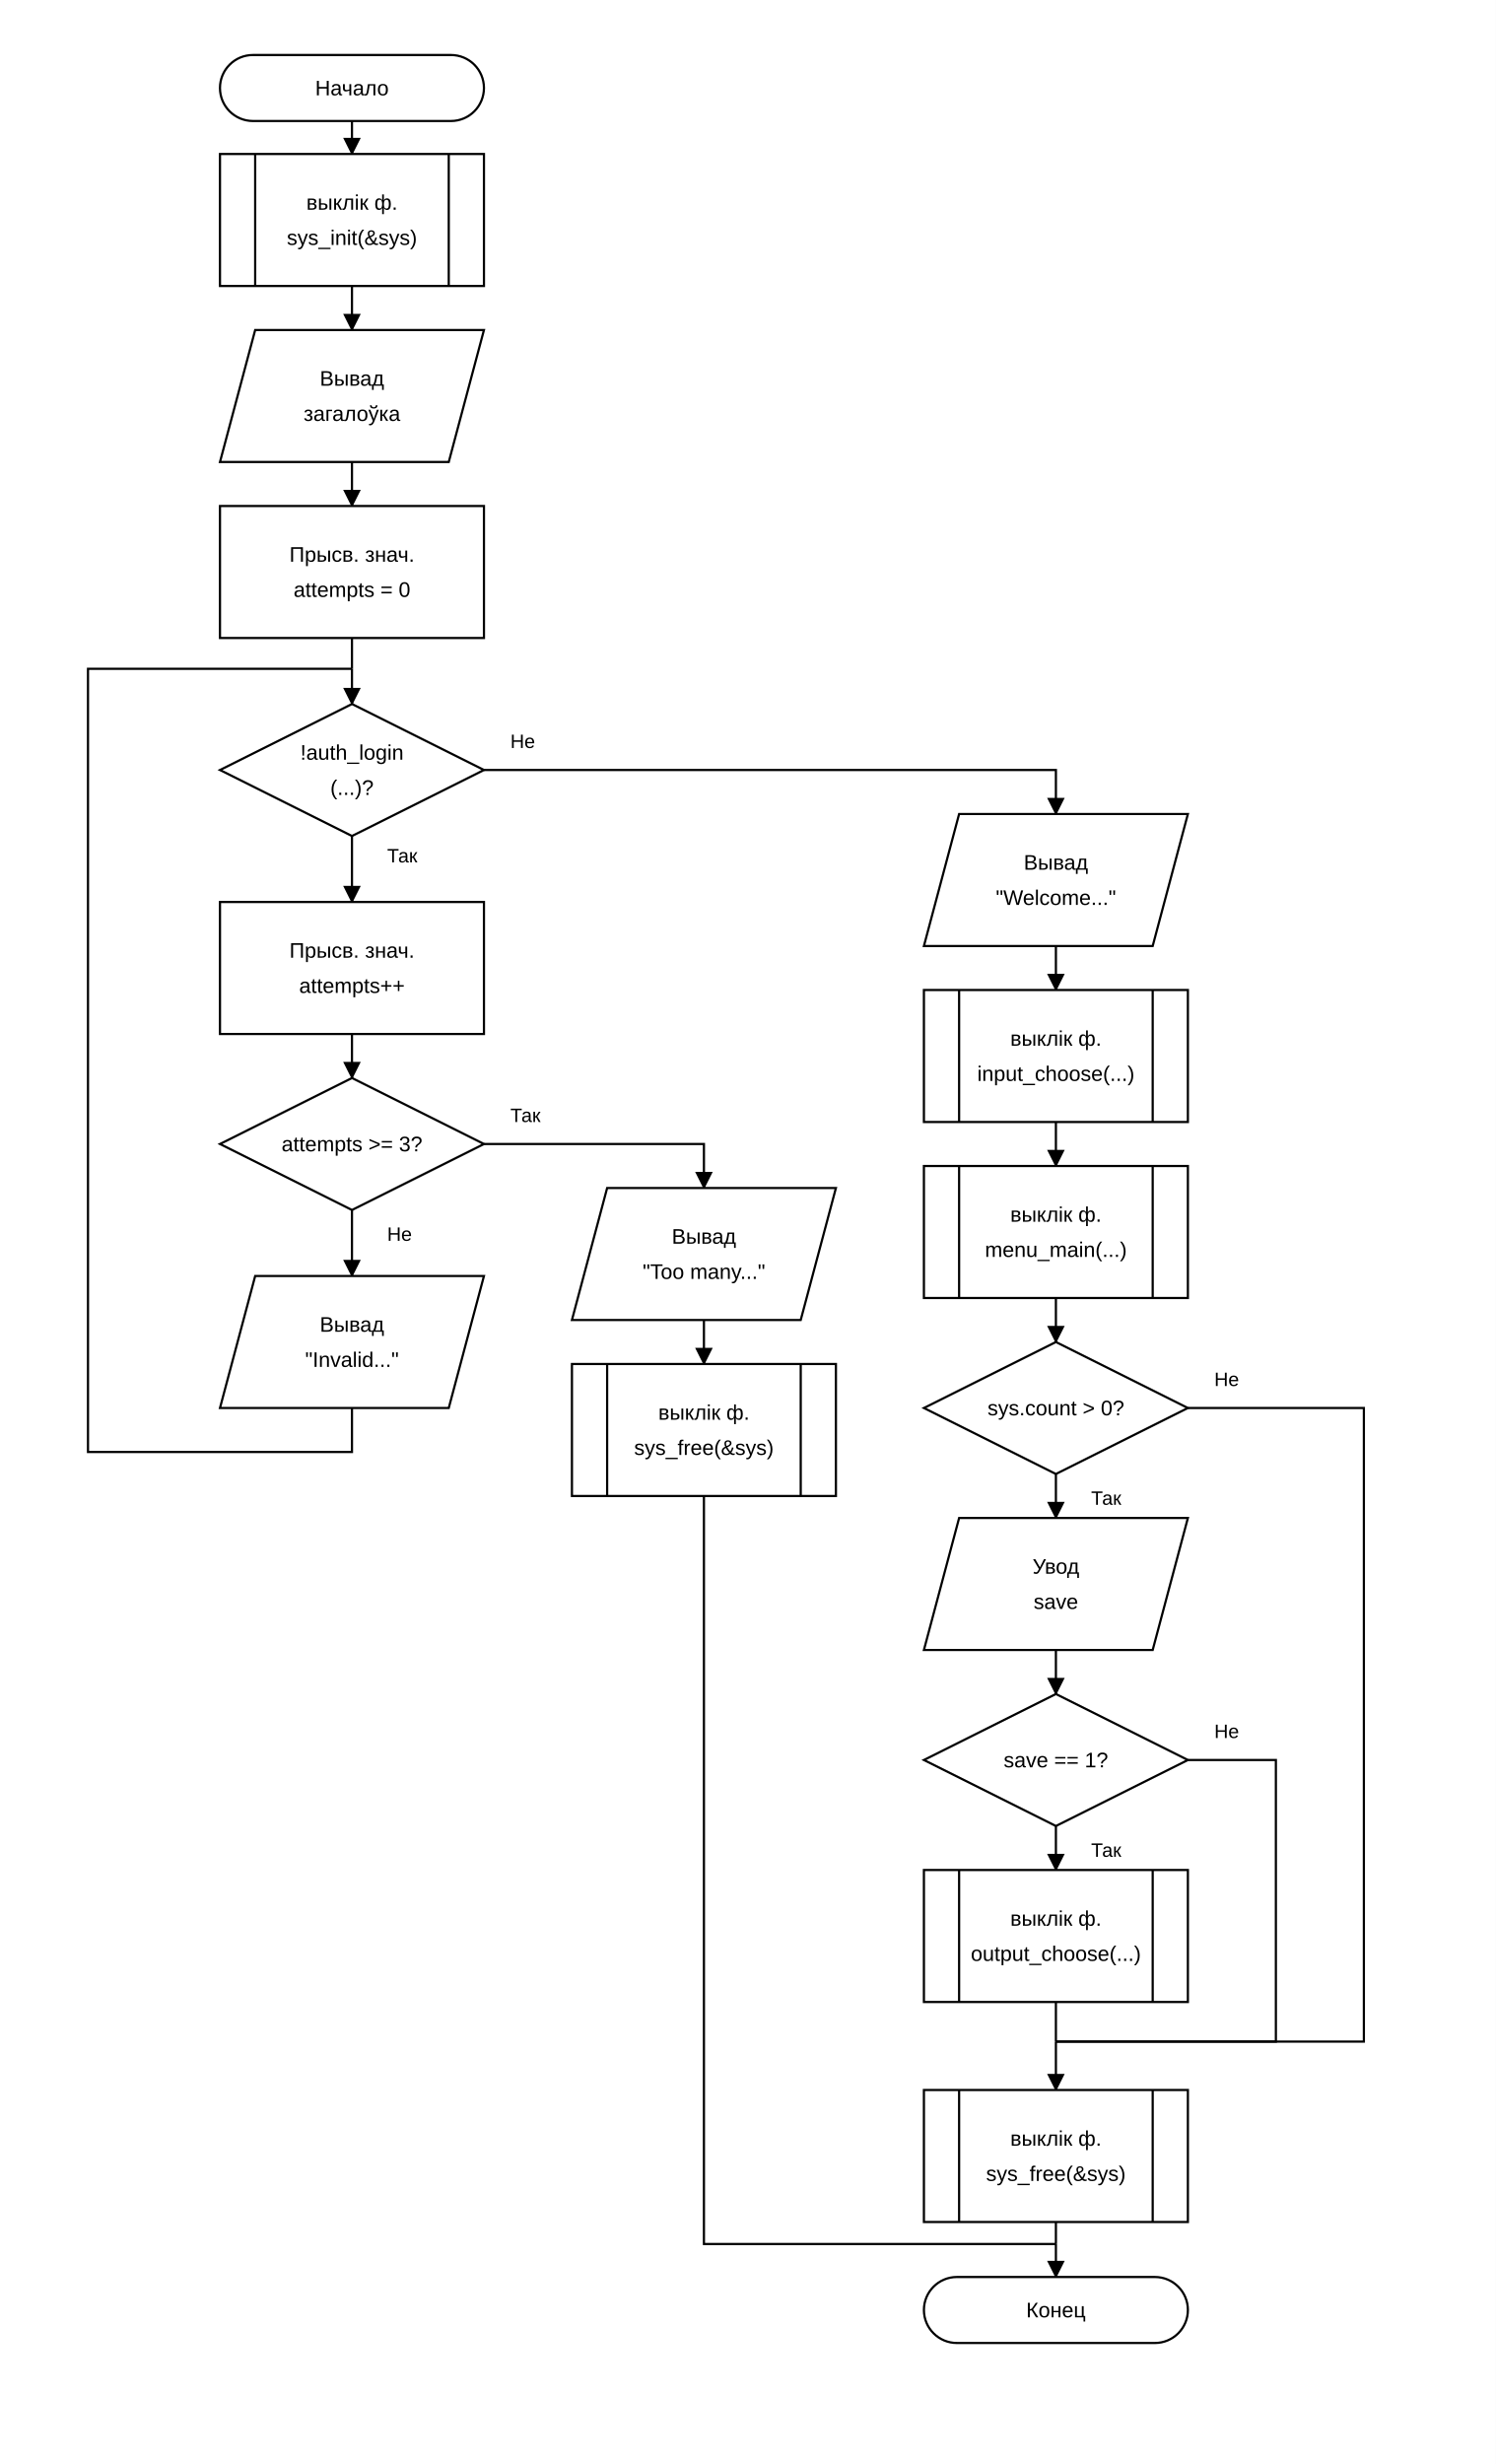
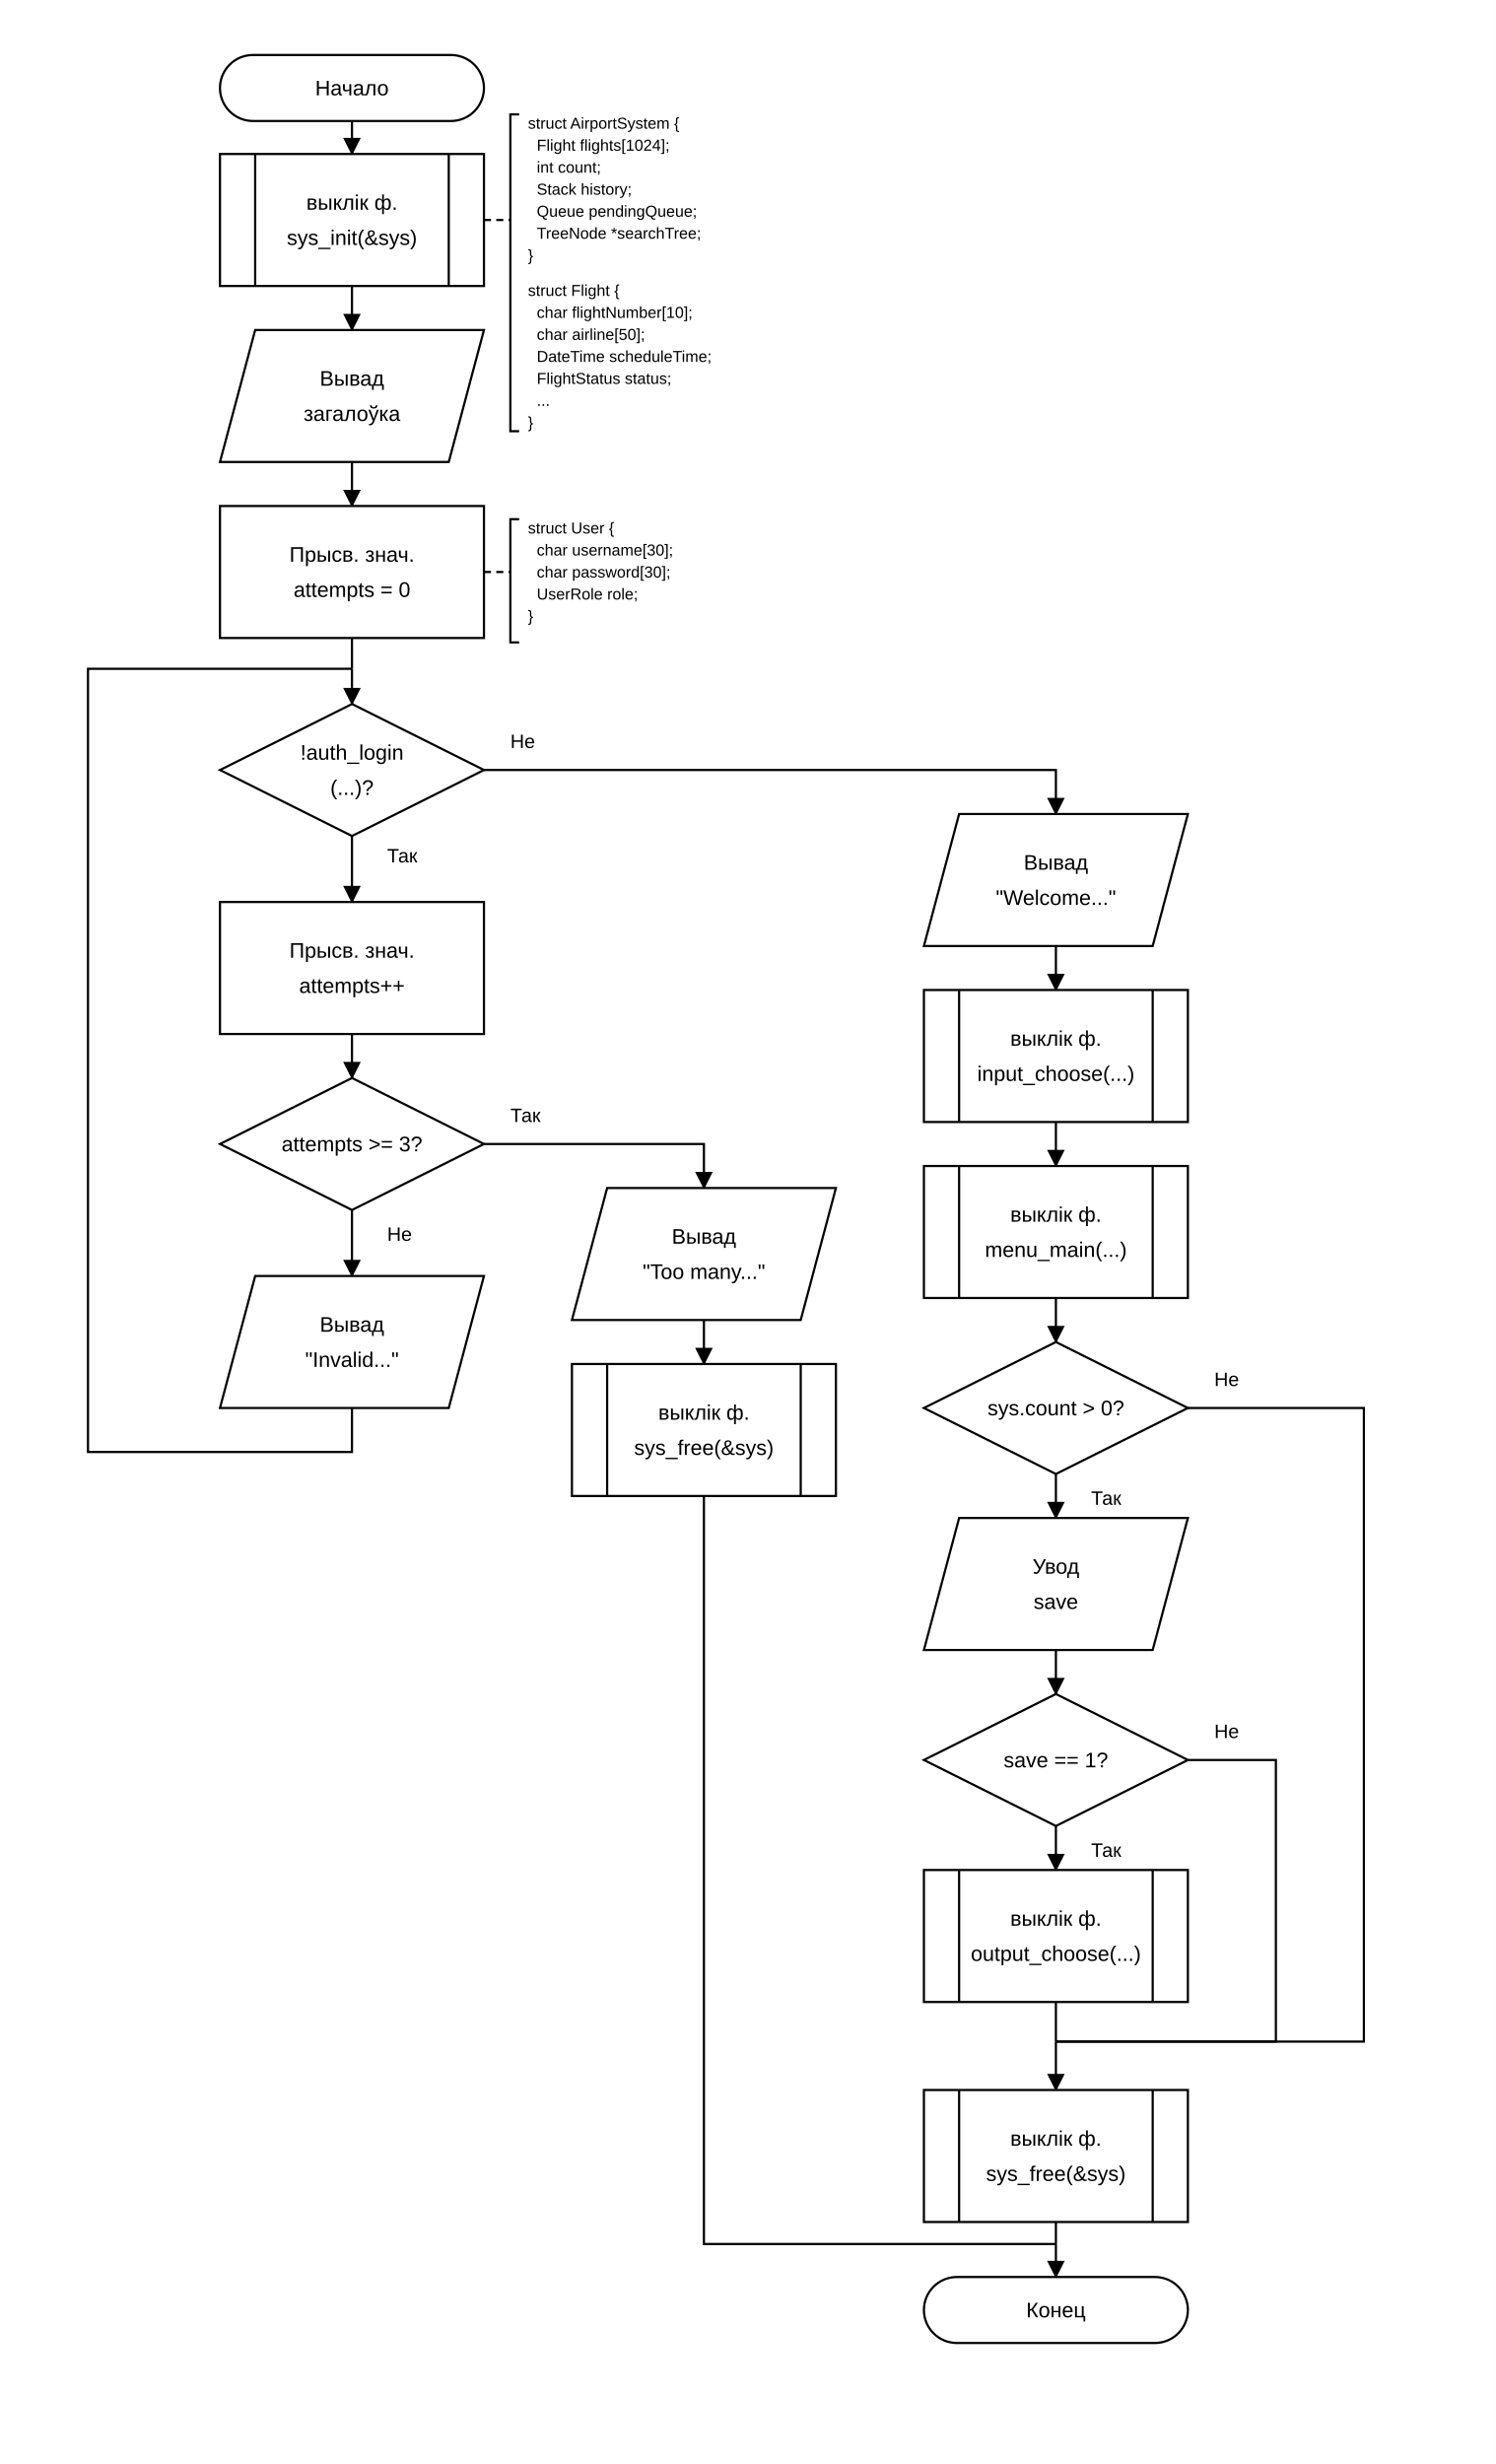
<svg xmlns="http://www.w3.org/2000/svg" viewBox="0 0 1700 2800" width="100%" height="100%">
  <style>
        .line { fill: none; stroke: black; stroke-width: 2.5; }
        .shape { fill: white; stroke: black; stroke-width: 2.5; }
        .text { font-family: Arial, sans-serif; font-size: 24px; fill: black; text-anchor: middle; dominant-baseline: central; }
        .label { font-family: Arial, sans-serif; font-size: 22px; fill: black; }
        .bg { fill: white; stroke: none; }
    </style>
  <rect class="bg" x="0" y="0" width="1700" height="2800" />
  <defs>
    <marker id="arrow" viewBox="0 0 12 12" refX="11" refY="6" markerWidth="8" markerHeight="8" orient="auto">
      <path d="M 0,0 L 12,6 L 0,12 Z" style="fill: black; stroke: none;" />
    </marker>
    <rect id="term" x="-150" y="-37.5" width="300" height="75" rx="37.5" ry="37.5" class="shape" />
    <rect id="rect" x="-150" y="-75" width="300" height="150" class="shape" />
    <g id="proc">
      <rect x="-150" y="-75" width="300" height="150" class="shape" />
      <line x1="-110" x2="-110" y1="-75" y2="75" class="line" />
      <line x1="110" x2="110" y1="-75" y2="75" class="line" />
    </g>
    <polygon id="data" points="-110,-75 150,-75 110,75 -150,75" class="shape" />
    <polygon id="rhomb" points="0,-75 150,0 0,75 -150,0" class="shape" />
  </defs>
  <g transform="translate(400, 100)">
    <use href="#term" />
    <text x="0" y="0" class="text">Начало</text>
  </g>
  <path d="M 400,137.5 L 400,175" class="line" marker-end="url(#arrow)" />
  <g transform="translate(400, 250)">
    <use href="#proc" />
    <text x="0" y="-20" class="text">выклік ф.</text>
    <text x="0" y="20" class="text">sys_init(&amp;sys)</text>
+     <line x1="150" y1="0" x2="180" y2="0" class="line" stroke-dasharray="8,6" />
+     <path d="M 190,-120 L 180,-120 L 180,240 L 190,240" class="line" />
+     <g style="text-anchor: start; dominant-baseline: central;">
+       <text x="200" y="-110" class="label" style="font-size: 18px;">struct AirportSystem {</text>
+       <text x="210" y="-85" class="label" style="font-size: 18px;">Flight flights[1024];</text>
+       <text x="210" y="-60" class="label" style="font-size: 18px;">int count;</text>
+       <text x="210" y="-35" class="label" style="font-size: 18px;">Stack history;</text>
+       <text x="210" y="-10" class="label" style="font-size: 18px;">Queue pendingQueue;</text>
+       <text x="210" y="15" class="label" style="font-size: 18px;">TreeNode *searchTree;</text>
+       <text x="200" y="40" class="label" style="font-size: 18px;">}</text>
+       <text x="200" y="80" class="label" style="font-size: 18px;">struct Flight {</text>
+       <text x="210" y="105" class="label" style="font-size: 18px;">char flightNumber[10];</text>
+       <text x="210" y="130" class="label" style="font-size: 18px;">char airline[50];</text>
+       <text x="210" y="155" class="label" style="font-size: 18px;">DateTime scheduleTime;</text>
+       <text x="210" y="180" class="label" style="font-size: 18px;">FlightStatus status;</text>
+       <text x="210" y="205" class="label" style="font-size: 18px;">...</text>
+       <text x="200" y="230" class="label" style="font-size: 18px;">}</text>
+     </g>
  </g>
  <path d="M 400,325 L 400,375" class="line" marker-end="url(#arrow)" />
  <g transform="translate(400, 450)">
    <use href="#data" />
    <text x="0" y="-20" class="text">Вывад</text>
    <text x="0" y="20" class="text">загалоўка</text>
  </g>
  <path d="M 400,525 L 400,575" class="line" marker-end="url(#arrow)" />
  <g transform="translate(400, 650)">
    <use href="#rect" />
    <text x="0" y="-20" class="text">Прысв. знач.</text>
    <text x="0" y="20" class="text">attempts = 0</text>
+     <line x1="150" y1="0" x2="180" y2="0" class="line" stroke-dasharray="8,6" />
+     <path d="M 190,-60 L 180,-60 L 180,80 L 190,80" class="line" />
+     <g style="text-anchor: start; dominant-baseline: central;">
+       <text x="200" y="-50" class="label" style="font-size: 18px;">struct User {</text>
+       <text x="210" y="-25" class="label" style="font-size: 18px;">char username[30];</text>
+       <text x="210" y="0" class="label" style="font-size: 18px;">char password[30];</text>
+       <text x="210" y="25" class="label" style="font-size: 18px;">UserRole role;</text>
+       <text x="200" y="50" class="label" style="font-size: 18px;">}</text>
+     </g>
  </g>
  <path d="M 400,725 L 400,760" class="line" />
  <path d="M 400,760 L 400,800" class="line" marker-end="url(#arrow)" />
  <g transform="translate(400, 875)">
    <use href="#rhomb" />
    <text x="0" y="-20" class="text">!auth_login</text>
    <text x="0" y="20" class="text">(...)?</text>
  </g>
  <text x="440" y="980" class="label">Так</text>
  <text x="580" y="850" class="label">Не</text>
  <path d="M 400,950 L 400,1025" class="line" marker-end="url(#arrow)" />
  <path d="M 550,875 L 1200,875 L 1200,925" class="line" marker-end="url(#arrow)" />
  <g transform="translate(400, 1100)">
    <use href="#rect" />
    <text x="0" y="-20" class="text">Прысв. знач.</text>
    <text x="0" y="20" class="text">attempts++</text>
  </g>
  <path d="M 400,1175 L 400,1225" class="line" marker-end="url(#arrow)" />
  <g transform="translate(400, 1300)">
    <use href="#rhomb" />
    <text x="0" y="0" class="text">attempts &gt;= 3?</text>
  </g>
  <text x="440" y="1410" class="label">Не</text>
  <text x="580" y="1275" class="label">Так</text>
  <path d="M 400,1375 L 400,1450" class="line" marker-end="url(#arrow)" />
  <g transform="translate(400, 1525)">
    <use href="#data" />
    <text x="0" y="-20" class="text">Вывад</text>
    <text x="0" y="20" class="text">"Invalid..."</text>
  </g>
  <path d="M 400,1600 L 400,1650 L 100,1650 L 100,760 L 400,760" class="line" />
  <path d="M 550,1300 L 800,1300 L 800,1350" class="line" marker-end="url(#arrow)" />
  <g transform="translate(800, 1425)">
    <use href="#data" />
    <text x="0" y="-20" class="text">Вывад</text>
    <text x="0" y="20" class="text">"Too many..."</text>
  </g>
  <path d="M 800,1500 L 800,1550" class="line" marker-end="url(#arrow)" />
  <g transform="translate(800, 1625)">
    <use href="#proc" />
    <text x="0" y="-20" class="text">выклік ф.</text>
    <text x="0" y="20" class="text">sys_free(&amp;sys)</text>
  </g>
  <path d="M 800,1700 L 800,2550 L 1200,2550" class="line" />
  <g transform="translate(1200, 1000)">
    <use href="#data" />
    <text x="0" y="-20" class="text">Вывад</text>
    <text x="0" y="20" class="text">"Welcome..."</text>
  </g>
  <path d="M 1200,1075 L 1200,1125" class="line" marker-end="url(#arrow)" />
  <g transform="translate(1200, 1200)">
    <use href="#proc" />
    <text x="0" y="-20" class="text">выклік ф.</text>
    <text x="0" y="20" class="text">input_choose(...)</text>
  </g>
  <path d="M 1200,1275 L 1200,1325" class="line" marker-end="url(#arrow)" />
  <g transform="translate(1200, 1400)">
    <use href="#proc" />
    <text x="0" y="-20" class="text">выклік ф.</text>
    <text x="0" y="20" class="text">menu_main(...)</text>
  </g>
  <path d="M 1200,1475 L 1200,1525" class="line" marker-end="url(#arrow)" />
  <g transform="translate(1200, 1600)">
    <use href="#rhomb" />
    <text x="0" y="0" class="text">sys.count &gt; 0?</text>
  </g>
  <text x="1240" y="1710" class="label">Так</text>
  <text x="1380" y="1575" class="label">Не</text>
  <path d="M 1200,1675 L 1200,1725" class="line" marker-end="url(#arrow)" />
  <path d="M 1350,1600 L 1550,1600 L 1550,2320 L 1200,2320" class="line" />
  <g transform="translate(1200, 1800)">
    <use href="#data" />
    <text x="0" y="-20" class="text">Увод</text>
    <text x="0" y="20" class="text">save</text>
  </g>
  <path d="M 1200,1875 L 1200,1925" class="line" marker-end="url(#arrow)" />
  <g transform="translate(1200, 2000)">
    <use href="#rhomb" />
    <text x="0" y="0" class="text">save == 1?</text>
  </g>
  <text x="1240" y="2110" class="label">Так</text>
  <text x="1380" y="1975" class="label">Не</text>
  <path d="M 1200,2075 L 1200,2125" class="line" marker-end="url(#arrow)" />
  <path d="M 1350,2000 L 1450,2000 L 1450,2320 L 1200,2320" class="line" />
  <g transform="translate(1200, 2200)">
    <use href="#proc" />
    <text x="0" y="-20" class="text">выклік ф.</text>
    <text x="0" y="20" class="text">output_choose(...)</text>
  </g>
  <path d="M 1200,2275 L 1200,2320" class="line" />
  <path d="M 1200,2320 L 1200,2375" class="line" marker-end="url(#arrow)" />
  <g transform="translate(1200, 2450)">
    <use href="#proc" />
    <text x="0" y="-20" class="text">выклік ф.</text>
    <text x="0" y="20" class="text">sys_free(&amp;sys)</text>
  </g>
  <path d="M 1200,2525 L 1200,2550" class="line" />
  <path d="M 1200,2550 L 1200,2587.5" class="line" marker-end="url(#arrow)" />
  <g transform="translate(1200, 2625)">
    <use href="#term" />
    <text x="0" y="0" class="text">Конец</text>
  </g>
</svg>
